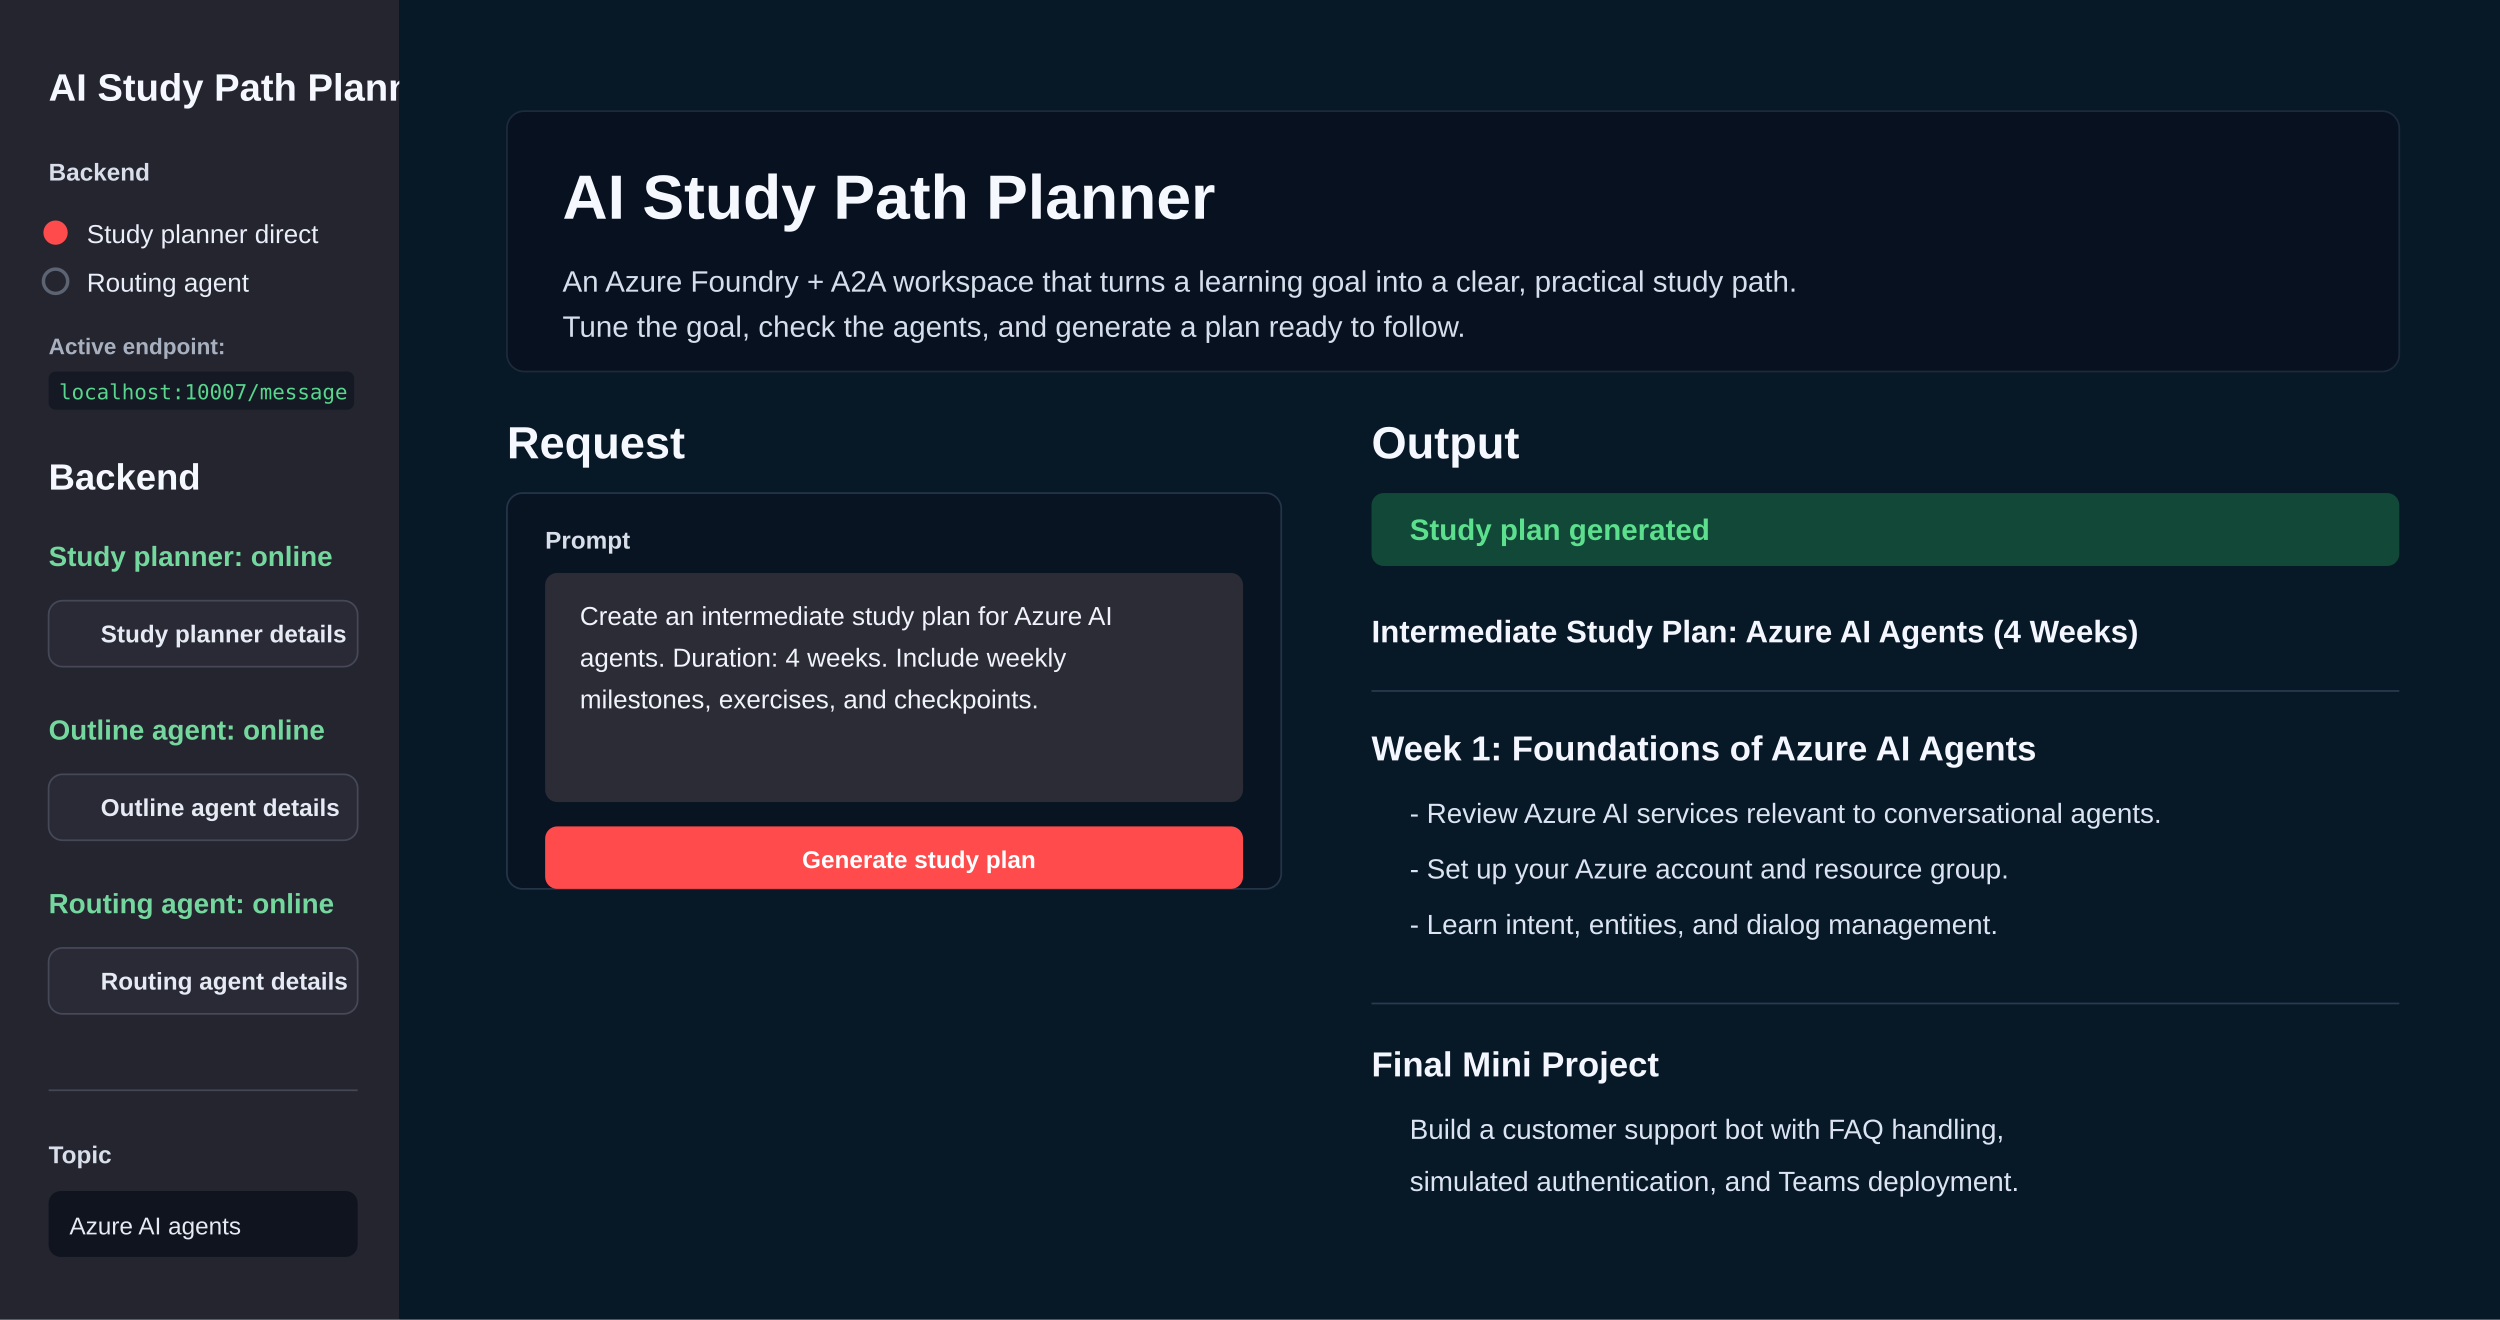
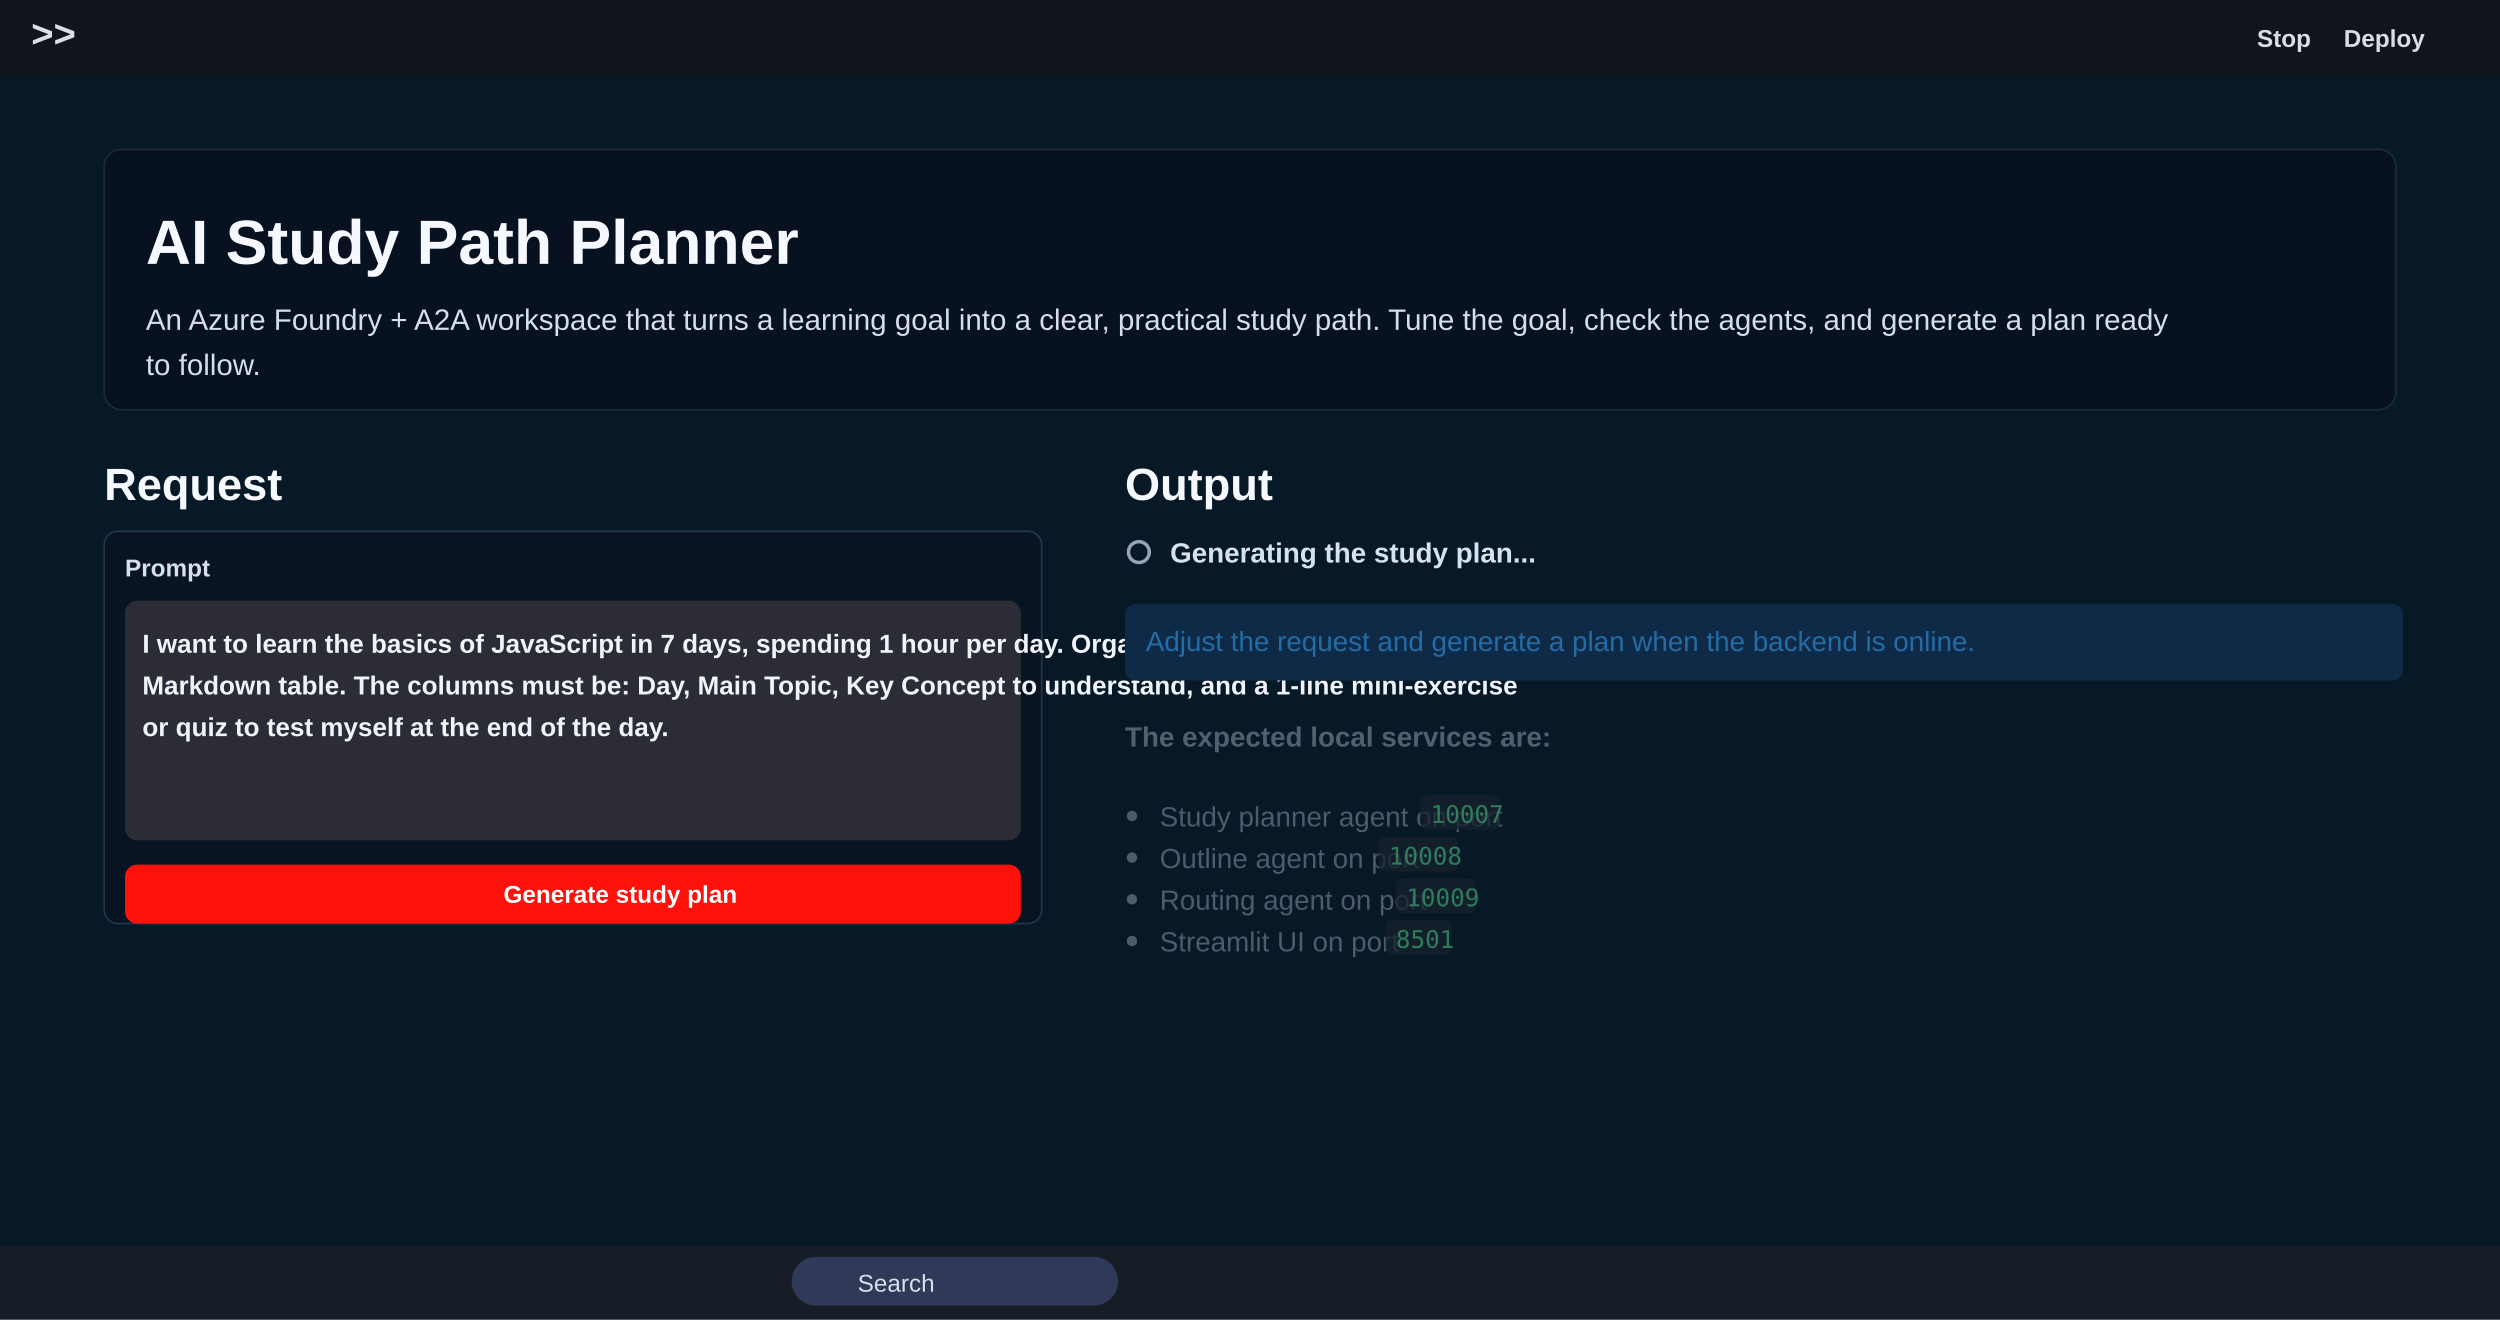
<svg xmlns="http://www.w3.org/2000/svg" width="1440" height="760" viewBox="0 0 1440 760" fill="none">
-   <rect width="1440" height="760" fill="#07111F" />
-   <rect x="0" y="0" width="230" height="760" fill="#24252F" />
-   <text x="28" y="58" fill="#F6F8FF" font-family="Segoe UI, Arial, sans-serif" font-size="22" font-weight="700">AI Study Path Planner</text>
-   <text x="28" y="104" fill="#D8DEEA" font-family="Segoe UI, Arial, sans-serif" font-size="14" font-weight="700">Backend</text>
-   <circle cx="32" cy="134" r="7" fill="#FF4B4B" />
-   <text x="50" y="140" fill="#E9EEF8" font-family="Segoe UI, Arial, sans-serif" font-size="15">Study planner direct</text>
-   <circle cx="32" cy="162" r="7" stroke="#5C6372" stroke-width="2" />
-   <text x="50" y="168" fill="#E9EEF8" font-family="Segoe UI, Arial, sans-serif" font-size="15">Routing agent</text>
-   <text x="28" y="204" fill="#A8B0C0" font-family="Segoe UI, Arial, sans-serif" font-size="13" font-weight="700">Active endpoint:</text>
-   <rect x="28" y="214" width="176" height="22" rx="4" fill="#151923" />
-   <text x="34" y="230" fill="#58D68D" font-family="Consolas, monospace" font-size="12">localhost:10007/message</text>
-   <text x="28" y="282" fill="#F6F8FF" font-family="Segoe UI, Arial, sans-serif" font-size="21" font-weight="700">Backend</text>
-   <text x="28" y="326" fill="#74D79E" font-family="Segoe UI, Arial, sans-serif" font-size="16" font-weight="700">Study planner: online</text>
-   <rect x="28" y="346" width="178" height="38" rx="8" fill="#292A35" stroke="#454857" />
-   <text x="58" y="370" fill="#E6EAF3" font-family="Segoe UI, Arial, sans-serif" font-size="14" font-weight="600">Study planner details</text>
-   <text x="28" y="426" fill="#74D79E" font-family="Segoe UI, Arial, sans-serif" font-size="16" font-weight="700">Outline agent: online</text>
-   <rect x="28" y="446" width="178" height="38" rx="8" fill="#292A35" stroke="#454857" />
-   <text x="58" y="470" fill="#E6EAF3" font-family="Segoe UI, Arial, sans-serif" font-size="14" font-weight="600">Outline agent details</text>
-   <text x="28" y="526" fill="#74D79E" font-family="Segoe UI, Arial, sans-serif" font-size="16" font-weight="700">Routing agent: online</text>
-   <rect x="28" y="546" width="178" height="38" rx="8" fill="#292A35" stroke="#454857" />
-   <text x="58" y="570" fill="#E6EAF3" font-family="Segoe UI, Arial, sans-serif" font-size="14" font-weight="600">Routing agent details</text>
-   <line x1="28" y1="628" x2="206" y2="628" stroke="#444854" />
-   <text x="28" y="670" fill="#D8DEEA" font-family="Segoe UI, Arial, sans-serif" font-size="14" font-weight="700">Topic</text>
-   <rect x="28" y="686" width="178" height="38" rx="7" fill="#10141E" />
-   <text x="40" y="711" fill="#E6EAF3" font-family="Segoe UI, Arial, sans-serif" font-size="14">Azure AI agents</text>
-   <rect x="230" y="0" width="1210" height="760" fill="#071827" />
-   <rect x="292" y="64" width="1090" height="150" rx="10" fill="#07111F" stroke="#1D2A3A" />
-   <text x="324" y="126" fill="#F6F8FF" font-family="Segoe UI, Arial, sans-serif" font-size="36" font-weight="800">AI Study Path Planner</text>
-   <text x="324" y="168" fill="#D6DEEC" font-family="Segoe UI, Arial, sans-serif" font-size="17">An Azure Foundry + A2A workspace that turns a learning goal into a clear, practical study path.</text>
-   <text x="324" y="194" fill="#D6DEEC" font-family="Segoe UI, Arial, sans-serif" font-size="17">Tune the goal, check the agents, and generate a plan ready to follow.</text>
-   <text x="292" y="264" fill="#F6F8FF" font-family="Segoe UI, Arial, sans-serif" font-size="26" font-weight="800">Request</text>
-   <rect x="292" y="284" width="446" height="228" rx="9" fill="#091423" stroke="#253448" />
-   <text x="314" y="316" fill="#D8DEEA" font-family="Segoe UI, Arial, sans-serif" font-size="14" font-weight="700">Prompt</text>
-   <rect x="314" y="330" width="402" height="132" rx="7" fill="#2B2C35" />
-   <text x="334" y="360" fill="#F0F3FA" font-family="Segoe UI, Arial, sans-serif" font-size="15">Create an intermediate study plan for Azure AI</text>
-   <text x="334" y="384" fill="#F0F3FA" font-family="Segoe UI, Arial, sans-serif" font-size="15">agents. Duration: 4 weeks. Include weekly</text>
-   <text x="334" y="408" fill="#F0F3FA" font-family="Segoe UI, Arial, sans-serif" font-size="15">milestones, exercises, and checkpoints.</text>
-   <rect x="314" y="476" width="402" height="36" rx="7" fill="#FF4B4B" />
-   <text x="462" y="500" fill="#FFFFFF" font-family="Segoe UI, Arial, sans-serif" font-size="14" font-weight="700">Generate study plan</text>
-   <text x="790" y="264" fill="#F6F8FF" font-family="Segoe UI, Arial, sans-serif" font-size="26" font-weight="800">Output</text>
-   <rect x="790" y="284" width="592" height="42" rx="7" fill="#124837" />
-   <text x="812" y="311" fill="#5DE08D" font-family="Segoe UI, Arial, sans-serif" font-size="17" font-weight="700">Study plan generated</text>
-   <text x="790" y="370" fill="#F4F7FF" font-family="Segoe UI, Arial, sans-serif" font-size="18" font-weight="700">Intermediate Study Plan: Azure AI Agents (4 Weeks)</text>
-   <line x1="790" y1="398" x2="1382" y2="398" stroke="#2A3A4F" />
-   <text x="790" y="438" fill="#F4F7FF" font-family="Segoe UI, Arial, sans-serif" font-size="20" font-weight="800">Week 1: Foundations of Azure AI Agents</text>
-   <text x="812" y="474" fill="#DCE4F2" font-family="Segoe UI, Arial, sans-serif" font-size="16">- Review Azure AI services relevant to conversational agents.</text>
-   <text x="812" y="506" fill="#DCE4F2" font-family="Segoe UI, Arial, sans-serif" font-size="16">- Set up your Azure account and resource group.</text>
-   <text x="812" y="538" fill="#DCE4F2" font-family="Segoe UI, Arial, sans-serif" font-size="16">- Learn intent, entities, and dialog management.</text>
-   <line x1="790" y1="578" x2="1382" y2="578" stroke="#2A3A4F" />
-   <text x="790" y="620" fill="#F4F7FF" font-family="Segoe UI, Arial, sans-serif" font-size="20" font-weight="800">Final Mini Project</text>
-   <text x="812" y="656" fill="#DCE4F2" font-family="Segoe UI, Arial, sans-serif" font-size="16">Build a customer support bot with FAQ handling,</text>
-   <text x="812" y="686" fill="#DCE4F2" font-family="Segoe UI, Arial, sans-serif" font-size="16">simulated authentication, and Teams deployment.</text>
+   <rect width="1440" height="760" fill="#071827" />
+   <rect width="1440" height="44" fill="#11141A" />
+   <text x="18" y="27" fill="#D8DEEA" font-family="Segoe UI, Arial, sans-serif" font-size="22" font-weight="700">&gt;&gt;</text>
+   <text x="1300" y="27" fill="#D8DEEA" font-family="Segoe UI, Arial, sans-serif" font-size="14" font-weight="700">Stop</text>
+   <text x="1350" y="27" fill="#D8DEEA" font-family="Segoe UI, Arial, sans-serif" font-size="14" font-weight="700">Deploy</text>
+   <rect x="60" y="86" width="1320" height="150" rx="10" fill="#07111F" stroke="#1D2A3A" />
+   <text x="84" y="152" fill="#F6F8FF" font-family="Segoe UI, Arial, sans-serif" font-size="36" font-weight="800">AI Study Path Planner</text>
+   <text x="84" y="190" fill="#D6DEEC" font-family="Segoe UI, Arial, sans-serif" font-size="17">An Azure Foundry + A2A workspace that turns a learning goal into a clear, practical study path. Tune the goal, check the agents, and generate a plan ready</text>
+   <text x="84" y="216" fill="#D6DEEC" font-family="Segoe UI, Arial, sans-serif" font-size="17">to follow.</text>
+   <text x="60" y="288" fill="#F6F8FF" font-family="Segoe UI, Arial, sans-serif" font-size="26" font-weight="800">Request</text>
+   <rect x="60" y="306" width="540" height="226" rx="8" fill="#091423" stroke="#253448" />
+   <text x="72" y="332" fill="#D8DEEA" font-family="Segoe UI, Arial, sans-serif" font-size="14" font-weight="700">Prompt</text>
+   <rect x="72" y="346" width="516" height="138" rx="7" fill="#2B2C35" />
+   <text x="82" y="376" fill="#F0F3FA" font-family="Segoe UI, Arial, sans-serif" font-size="15" font-weight="600">I want to learn the basics of JavaScript in 7 days, spending 1 hour per day. Organize a detailed plan for me in a</text>
+   <text x="82" y="400" fill="#F0F3FA" font-family="Segoe UI, Arial, sans-serif" font-size="15" font-weight="600">Markdown table. The columns must be: Day, Main Topic, Key Concept to understand, and a 1-line mini-exercise</text>
+   <text x="82" y="424" fill="#F0F3FA" font-family="Segoe UI, Arial, sans-serif" font-size="15" font-weight="600">or quiz to test myself at the end of the day.</text>
+   <rect x="72" y="498" width="516" height="34" rx="7" fill="#FF110B" />
+   <text x="290" y="520" fill="#FFFFFF" font-family="Segoe UI, Arial, sans-serif" font-size="14" font-weight="700">Generate study plan</text>
+   <text x="648" y="288" fill="#F6F8FF" font-family="Segoe UI, Arial, sans-serif" font-size="26" font-weight="800">Output</text>
+   <circle cx="656" cy="318" r="6" stroke="#95A4B8" stroke-width="2" />
+   <text x="674" y="324" fill="#D8E1F0" font-family="Segoe UI, Arial, sans-serif" font-size="16" font-weight="700">Generating the study plan...</text>
+   <rect x="648" y="348" width="736" height="44" rx="6" fill="#0F2A47" />
+   <text x="660" y="375" fill="#236CA5" font-family="Segoe UI, Arial, sans-serif" font-size="16">Adjust the request and generate a plan when the backend is online.</text>
+   <text x="648" y="430" fill="#8792A3" opacity="0.58" font-family="Segoe UI, Arial, sans-serif" font-size="16" font-weight="700">The expected local services are:</text>
+   <circle cx="652" cy="470" r="3" fill="#8792A3" opacity="0.55" />
+   <text x="668" y="476" fill="#8792A3" opacity="0.55" font-family="Segoe UI, Arial, sans-serif" font-size="16">Study planner agent on port</text>
+   <rect x="818" y="458" width="46" height="20" rx="4" fill="#15222C" opacity="0.75" />
+   <text x="824" y="474" fill="#3B9F6E" opacity="0.72" font-family="Consolas, monospace" font-size="14">10007</text>
+   <circle cx="652" cy="494" r="3" fill="#8792A3" opacity="0.55" />
+   <text x="668" y="500" fill="#8792A3" opacity="0.55" font-family="Segoe UI, Arial, sans-serif" font-size="16">Outline agent on port</text>
+   <rect x="794" y="482" width="46" height="20" rx="4" fill="#15222C" opacity="0.75" />
+   <text x="800" y="498" fill="#3B9F6E" opacity="0.72" font-family="Consolas, monospace" font-size="14">10008</text>
+   <circle cx="652" cy="518" r="3" fill="#8792A3" opacity="0.55" />
+   <text x="668" y="524" fill="#8792A3" opacity="0.55" font-family="Segoe UI, Arial, sans-serif" font-size="16">Routing agent on port</text>
+   <rect x="804" y="506" width="46" height="20" rx="4" fill="#15222C" opacity="0.75" />
+   <text x="810" y="522" fill="#3B9F6E" opacity="0.72" font-family="Consolas, monospace" font-size="14">10009</text>
+   <circle cx="652" cy="542" r="3" fill="#8792A3" opacity="0.55" />
+   <text x="668" y="548" fill="#8792A3" opacity="0.55" font-family="Segoe UI, Arial, sans-serif" font-size="16">Streamlit UI on port</text>
+   <rect x="798" y="530" width="38" height="20" rx="4" fill="#15222C" opacity="0.75" />
+   <text x="804" y="546" fill="#3B9F6E" opacity="0.72" font-family="Consolas, monospace" font-size="14">8501</text>
+   <rect x="0" y="718" width="1440" height="42" fill="#171D27" />
+   <rect x="456" y="724" width="188" height="28" rx="14" fill="#303957" />
+   <text x="494" y="744" fill="#D8DEEA" font-family="Segoe UI, Arial, sans-serif" font-size="14">Search</text>
</svg>
